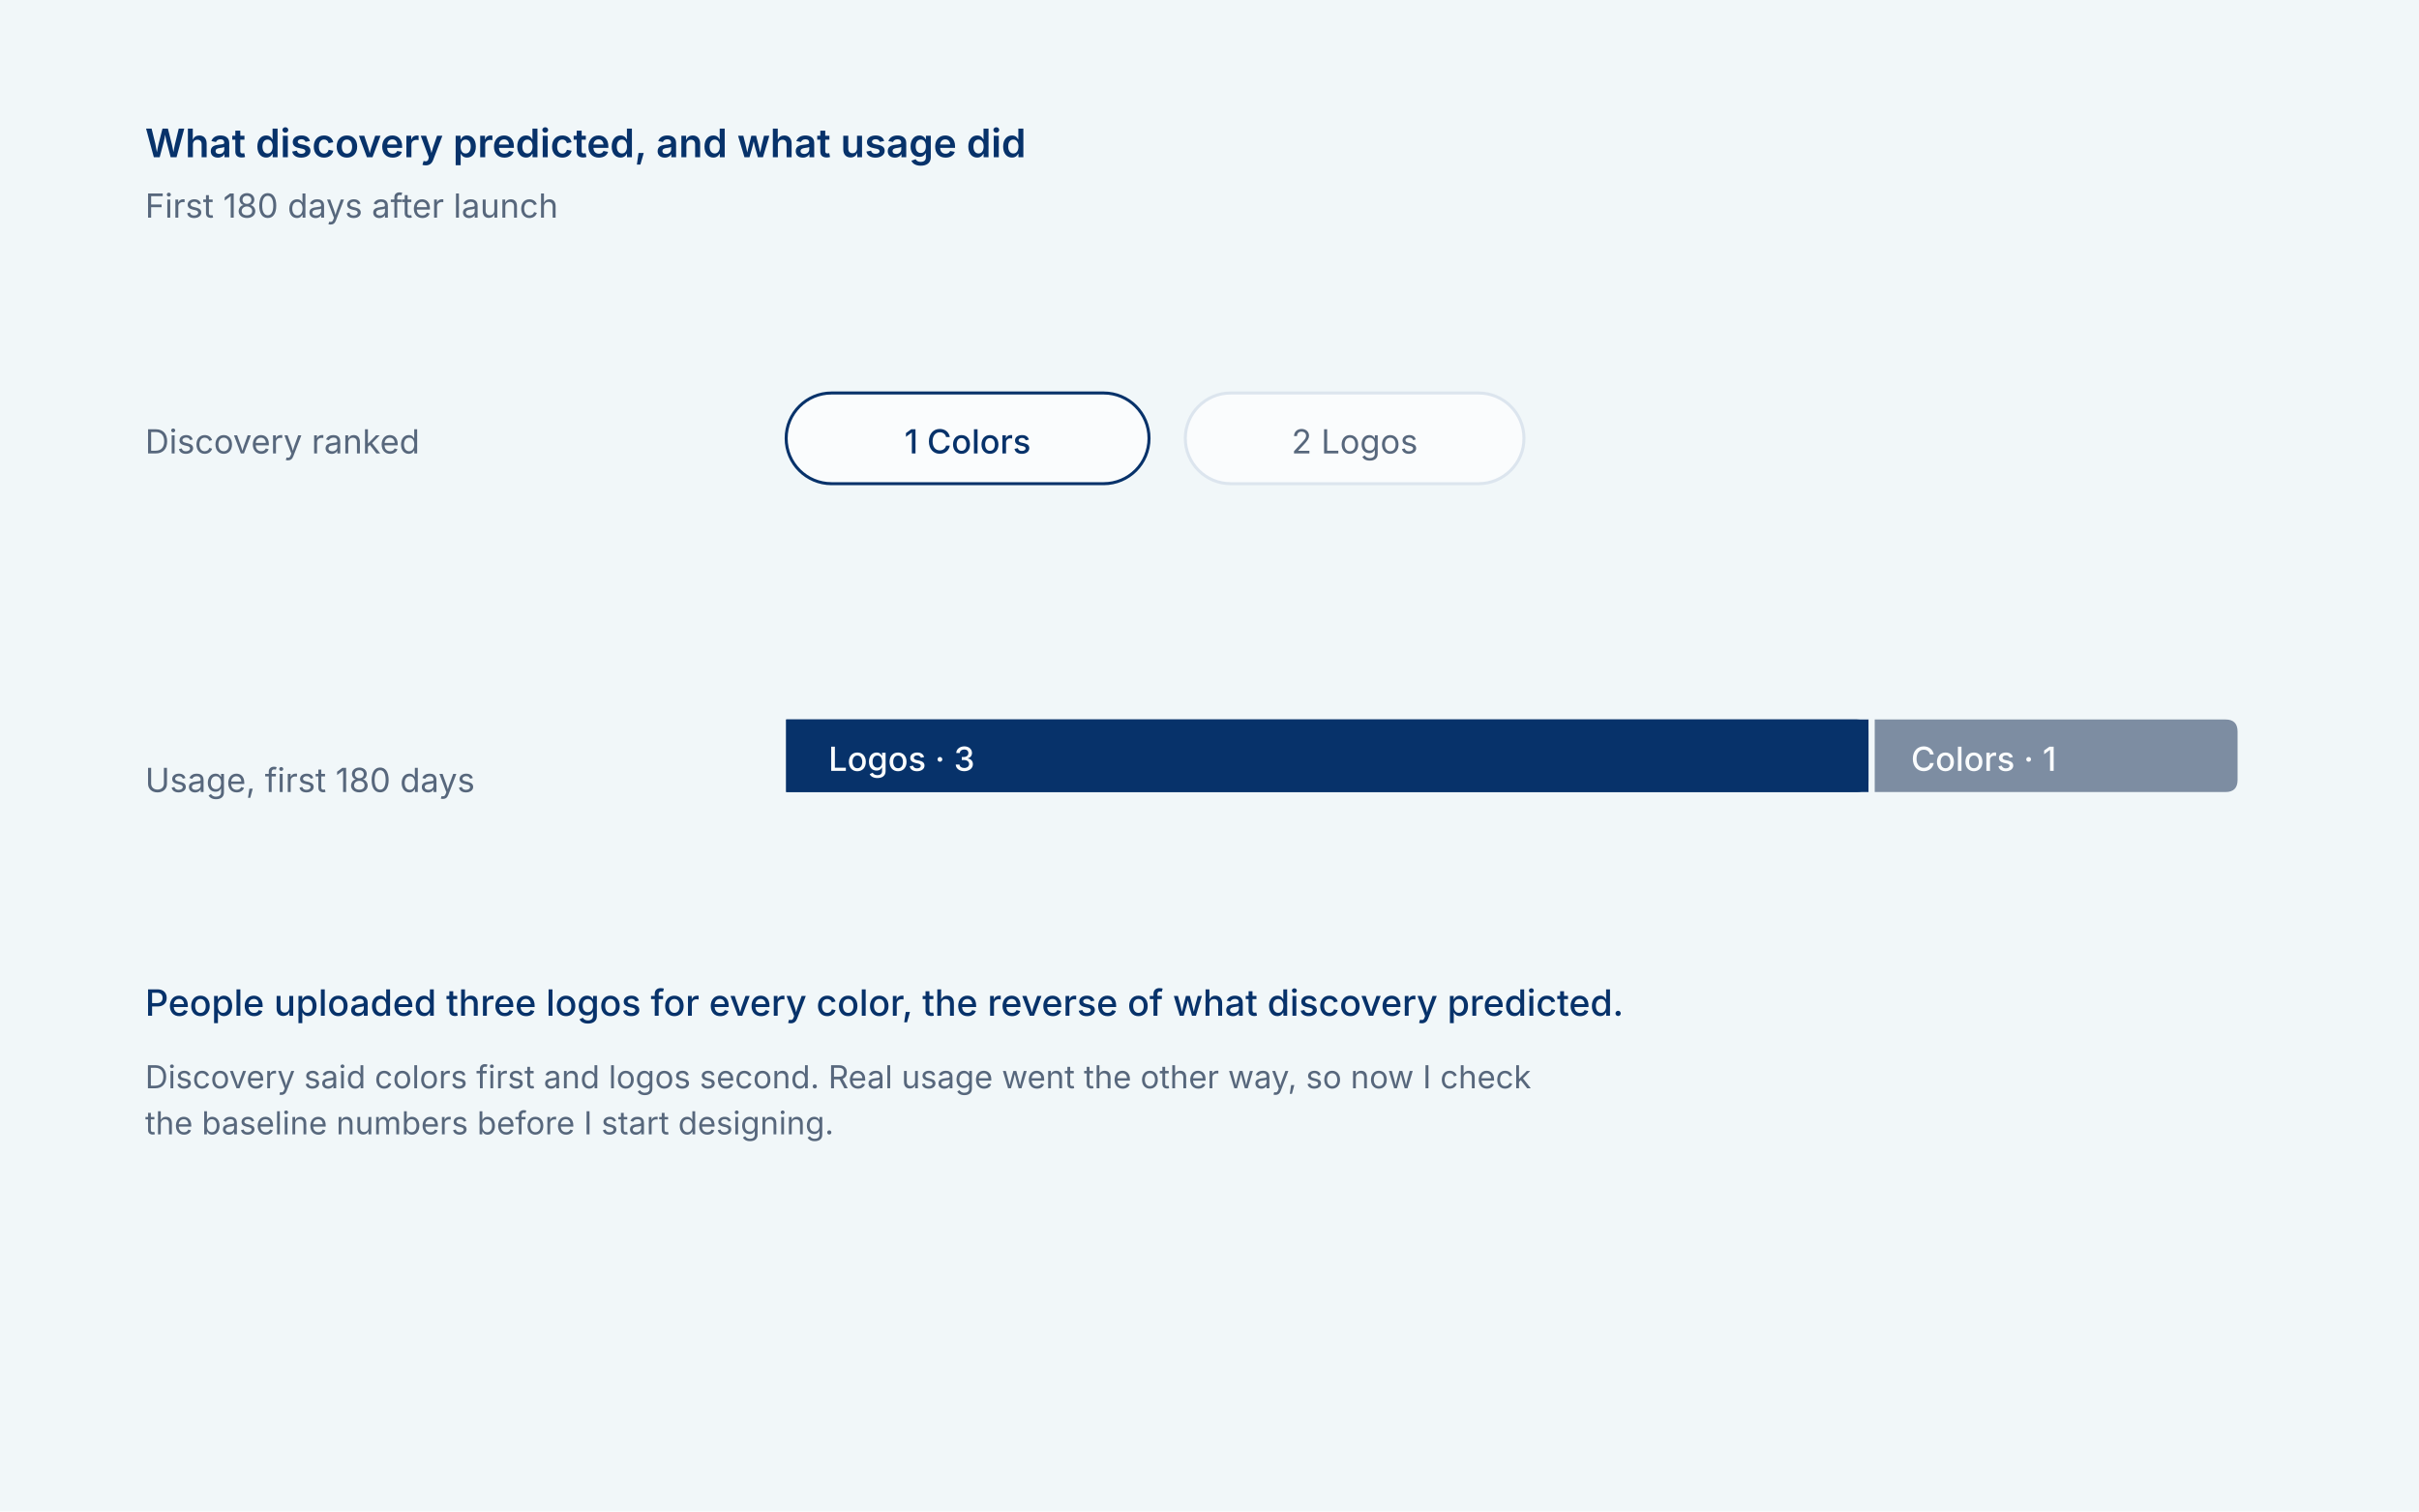
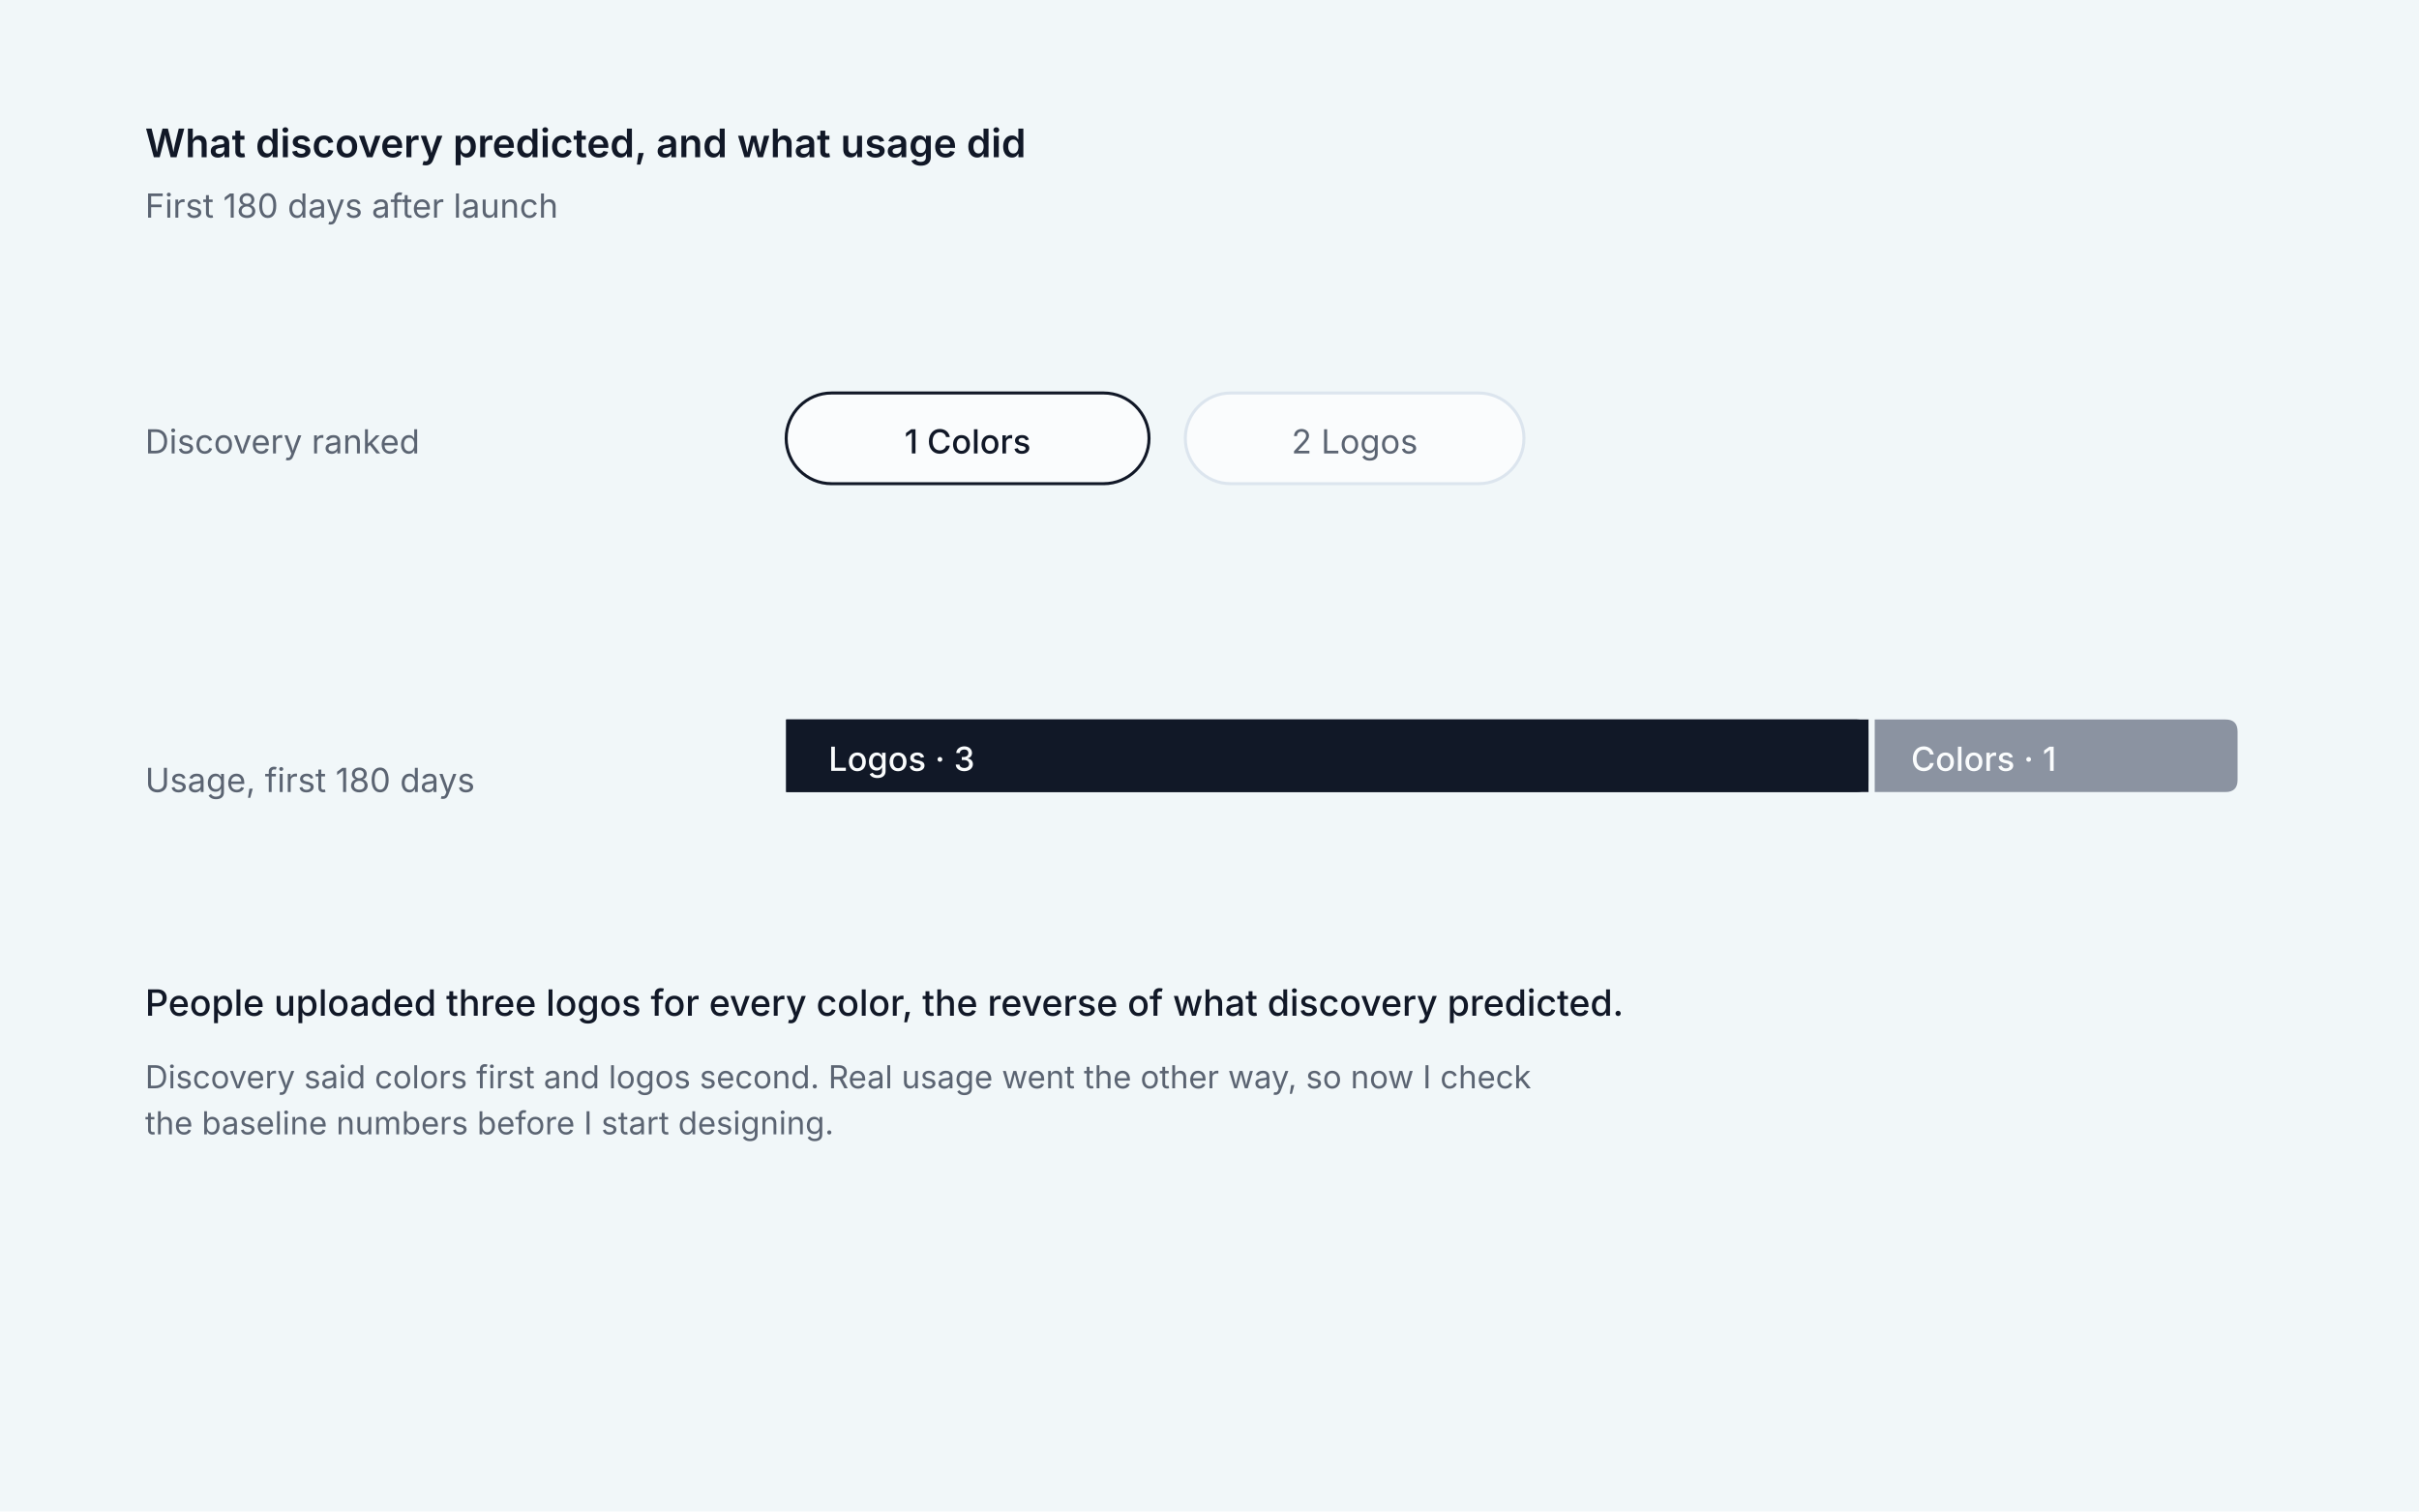
<svg xmlns="http://www.w3.org/2000/svg" viewBox="0 0 800 500" width="800" height="500" role="img" aria-label="Discovery ranked colors first and logos second. In the first 180 days of usage, logos were uploaded three to one over colors" font-family="Inter, Helvetica, Arial, sans-serif">
  <rect width="800" height="500" fill="#F1F7F9" />
-   <text x="48" y="52" font-size="13" fill="#07326A" text-anchor="start" font-weight="600">What discovery predicted, and what usage did</text>
-   <text x="48" y="72" font-size="11" fill="#57677C" text-anchor="start">First 180 days after launch</text>
-   <text x="48" y="150" font-size="11" fill="#57677C" text-anchor="start">Discovery ranked</text>
-   <rect x="260" y="130" width="120" height="30" rx="15" fill="#FAFCFD" stroke="#07326A" />
-   <text x="320" y="150" font-size="11" fill="#07326A" text-anchor="middle" font-weight="500">1  Colors</text>
+   <text x="48" y="52" font-size="13" fill="#111827" text-anchor="start" font-weight="600">What discovery predicted, and what usage did</text>
+   <text x="48" y="72" font-size="11" fill="#5B6472" text-anchor="start">First 180 days after launch</text>
+   <text x="48" y="150" font-size="11" fill="#5B6472" text-anchor="start">Discovery ranked</text>
+   <rect x="260" y="130" width="120" height="30" rx="15" fill="#FAFCFD" stroke="#111827" />
+   <text x="320" y="150" font-size="11" fill="#111827" text-anchor="middle" font-weight="500">1  Colors</text>
  <rect x="392" y="130" width="112" height="30" rx="15" fill="#FAFCFD" stroke="#DCE5EE" />
-   <text x="448" y="150" font-size="11" fill="#57677C" text-anchor="middle">2  Logos</text>
-   <text x="48" y="262" font-size="11" fill="#57677C" text-anchor="start">Usage, first 180 days</text>
-   <path d="M260 238 H614 Q618 238 618 242 V258 Q618 262 614 262 H260 Z" fill="#07326A" />
-   <rect x="260" y="238" width="358" height="24" fill="#07326A" />
+   <text x="448" y="150" font-size="11" fill="#5B6472" text-anchor="middle">2  Logos</text>
+   <text x="48" y="262" font-size="11" fill="#5B6472" text-anchor="start">Usage, first 180 days</text>
+   <path d="M260 238 H614 Q618 238 618 242 V258 Q618 262 614 262 H260 Z" fill="#111827" />
+   <rect x="260" y="238" width="358" height="24" fill="#111827" />
  <rect x="618" y="238" width="2" height="24" fill="#F1F7F9" />
-   <path d="M620 238 H736 Q740 238 740 242 V258 Q740 262 736 262 H620 Z" fill="#7D8DA2" />
+   <path d="M620 238 H736 Q740 238 740 242 V258 Q740 262 736 262 H620 Z" fill="#8B93A1" />
  <text x="274" y="255" font-size="11" fill="#FAFCFD" text-anchor="start" font-weight="500">Logos · 3</text>
  <text x="632" y="255" font-size="11" fill="#FAFCFD" text-anchor="start" font-weight="500">Colors · 1</text>
-   <text x="48" y="336" font-size="12" fill="#07326A" text-anchor="start" font-weight="500">People uploaded three logos for every color, the reverse of what discovery predicted.</text>
-   <text x="48" y="360.0" font-size="10.5" fill="#57677C" text-anchor="start">Discovery said colors first and logos second. Real usage went the other way, so now I check</text>
-   <text x="48" y="375.225" font-size="10.5" fill="#57677C" text-anchor="start">the baseline numbers before I start designing.</text>
+   <text x="48" y="336" font-size="12" fill="#111827" text-anchor="start" font-weight="500">People uploaded three logos for every color, the reverse of what discovery predicted.</text>
+   <text x="48" y="360.0" font-size="10.5" fill="#5B6472" text-anchor="start">Discovery said colors first and logos second. Real usage went the other way, so now I check</text>
+   <text x="48" y="375.225" font-size="10.5" fill="#5B6472" text-anchor="start">the baseline numbers before I start designing.</text>
</svg>
